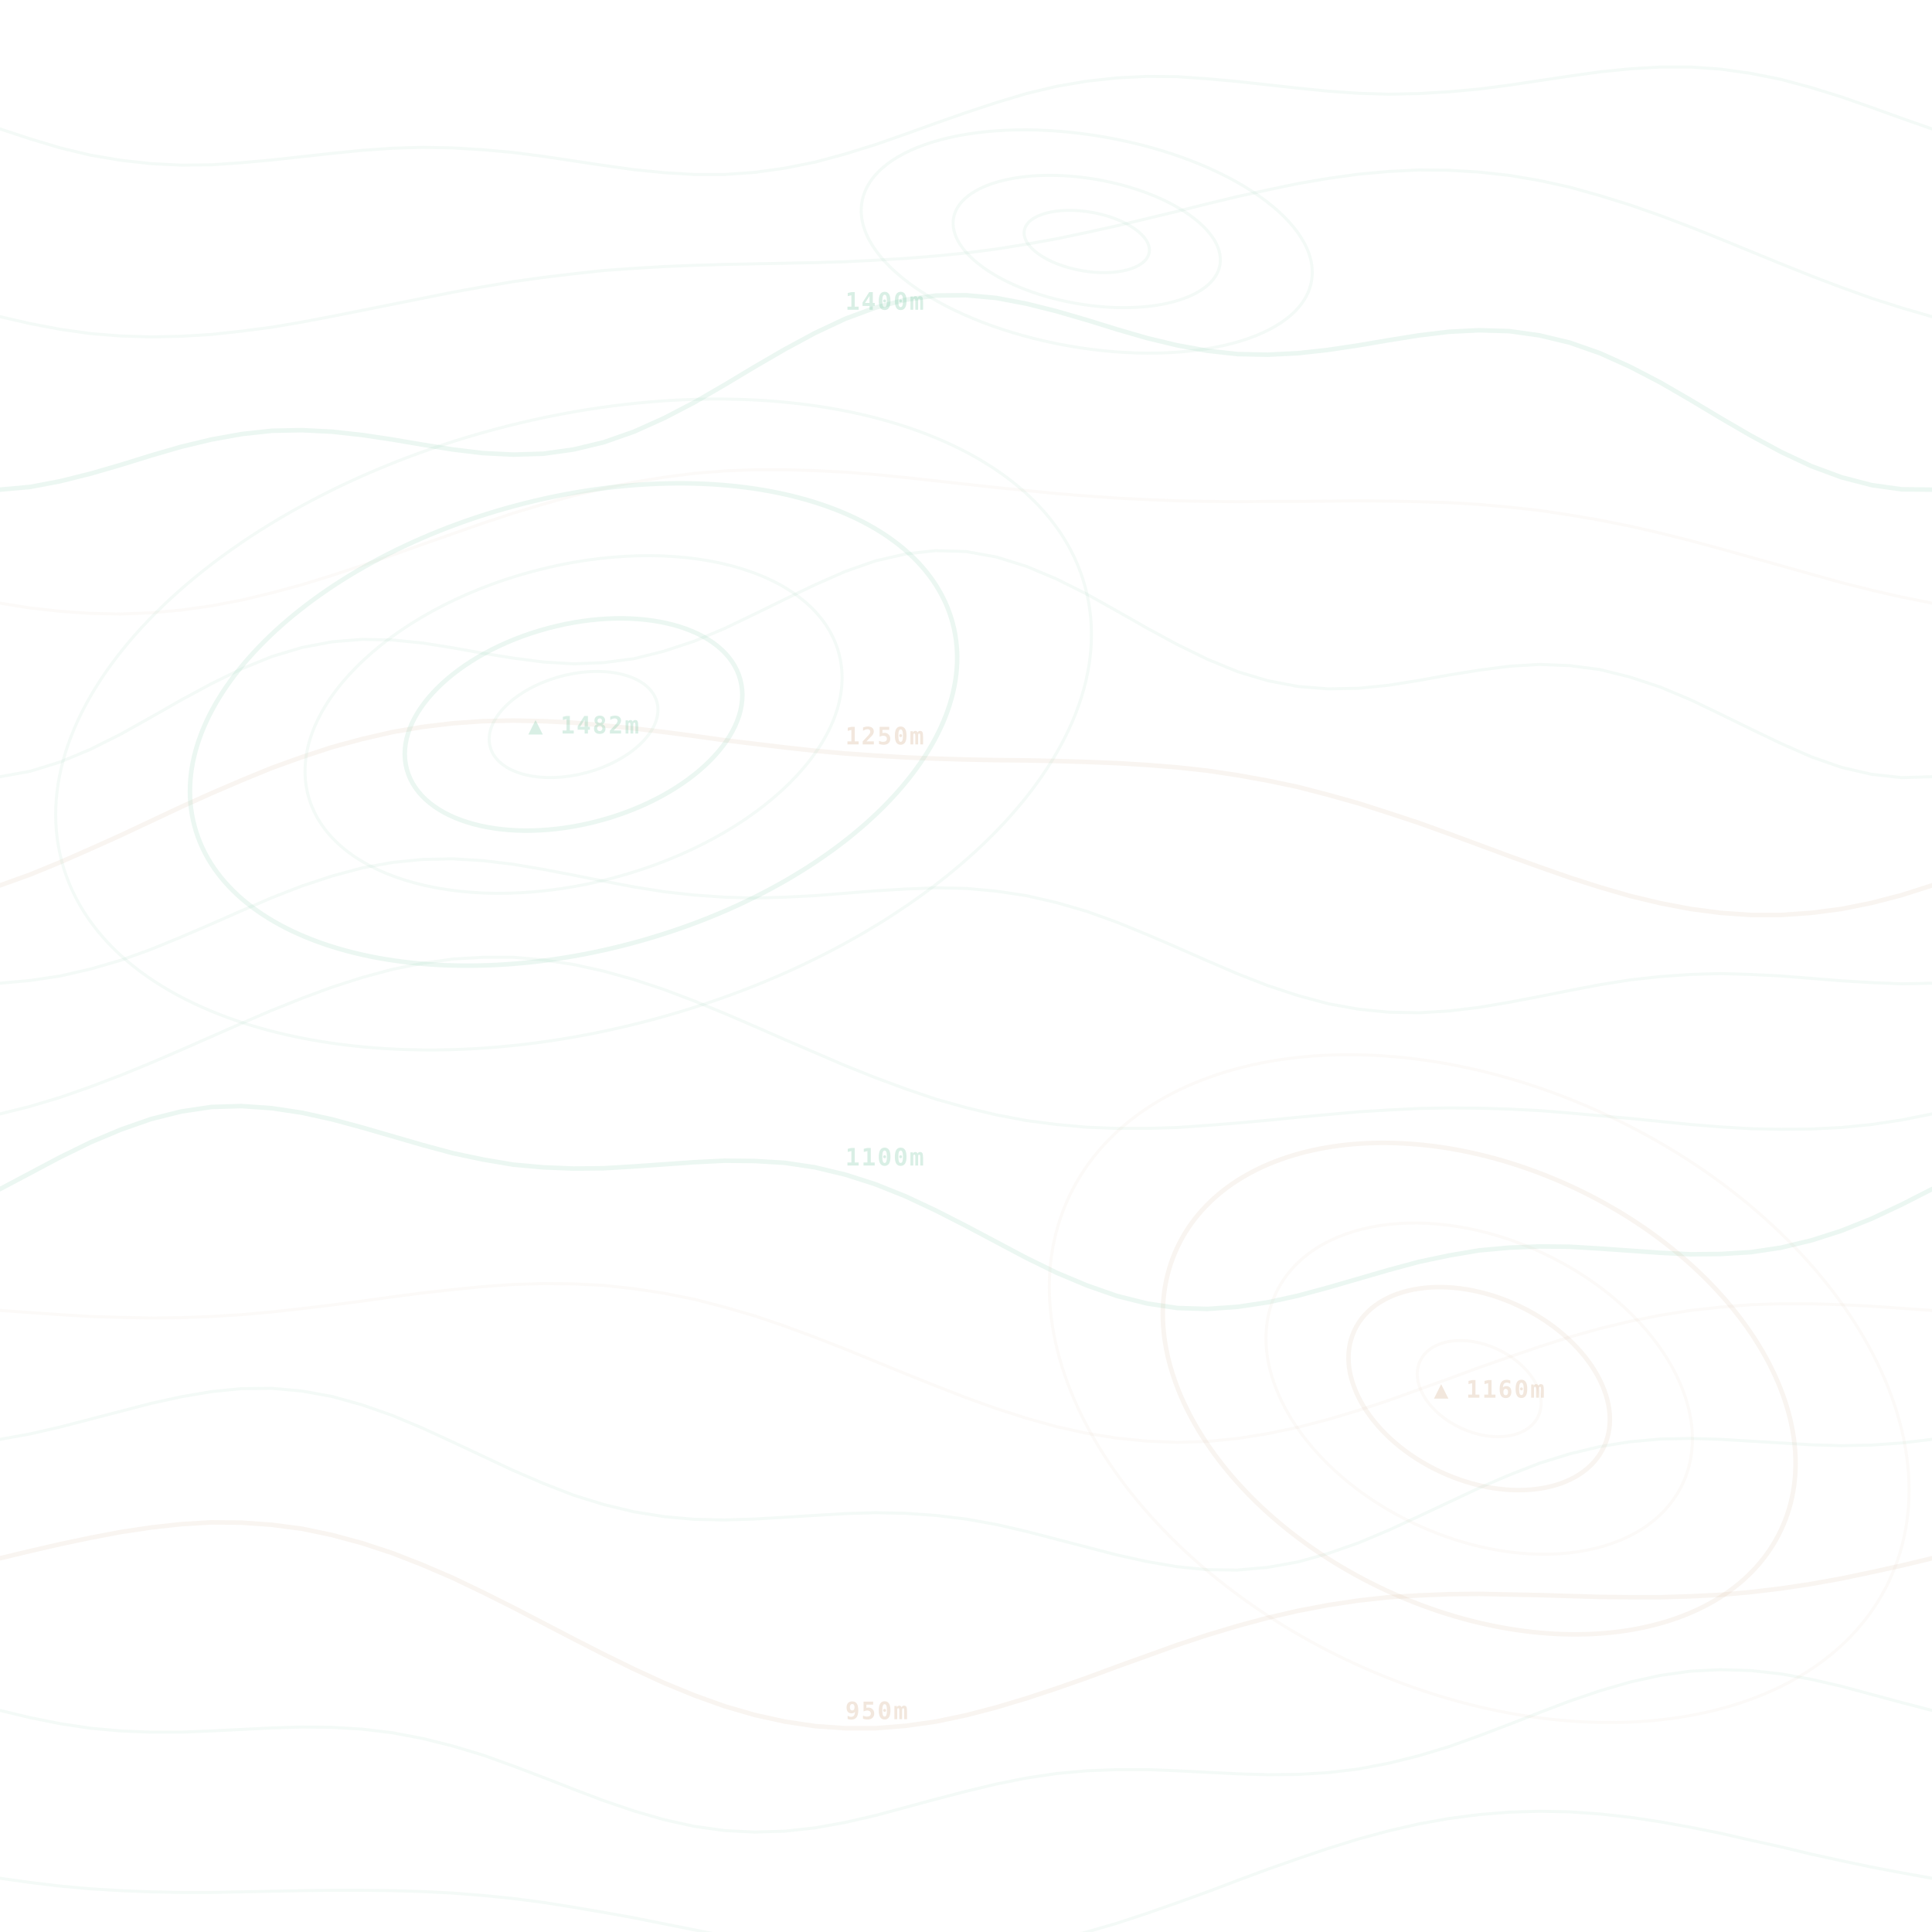
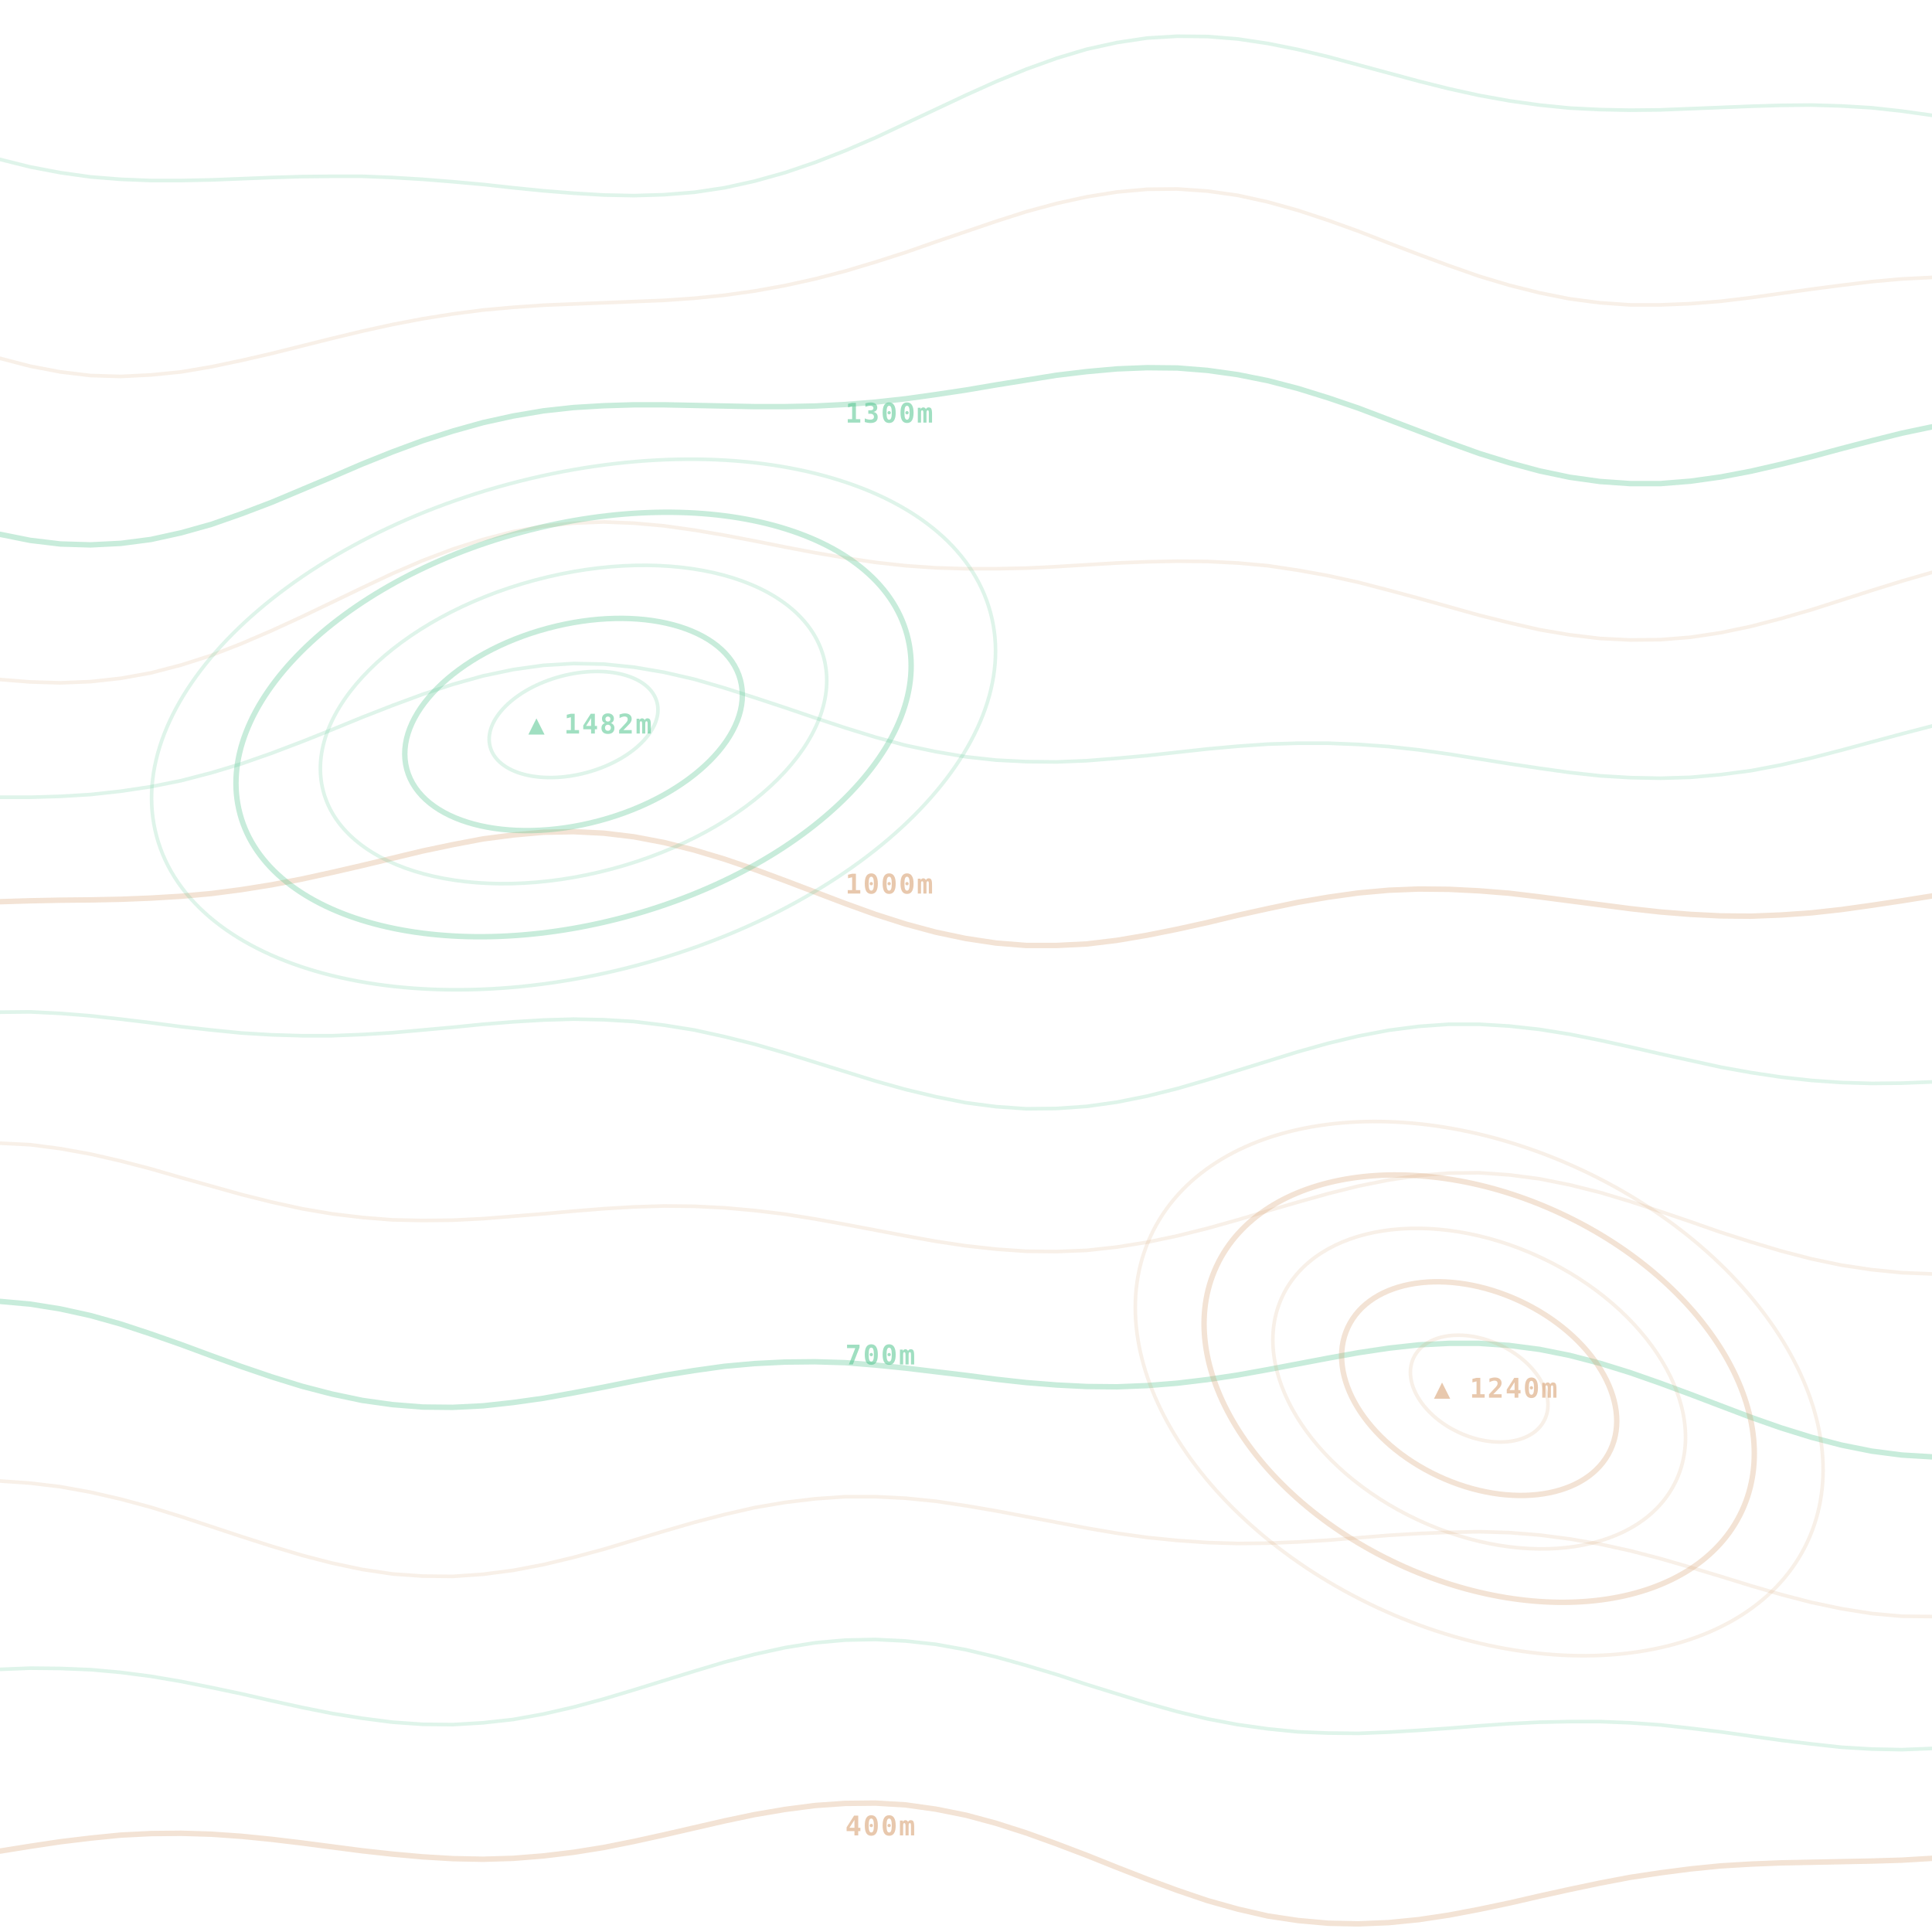
<svg xmlns="http://www.w3.org/2000/svg" width="640" height="640" viewBox="0 0 640 640">
  <defs>
    <style>
-     .dg { fill:none; stroke:rgba(82,183,136,0.065); stroke-width:1.0; stroke-linecap:round; }
-     .dg-bold { fill:none; stroke:rgba(82,183,136,0.11); stroke-width:1.5; stroke-linecap:round; }
-     .de { fill:none; stroke:rgba(196,146,101,0.05); stroke-width:1.0; stroke-linecap:round; }
-     .de-bold { fill:none; stroke:rgba(196,146,101,0.09); stroke-width:1.5; stroke-linecap:round; }
-     .dtxt { font-family:'JetBrains Mono',monospace; font-size:8px; fill:rgba(82,183,136,0.22); font-weight:600; letter-spacing:0.5px; }
-     .dtxt-e { font-family:'JetBrains Mono',monospace; font-size:8px; fill:rgba(196,146,101,0.22); font-weight:600; letter-spacing:0.5px; }
+     .dg { fill:none; stroke:rgba(82,196,143,0.18); stroke-width:1.2; stroke-linecap:round; }
+     .dg-bold { fill:none; stroke:rgba(82,196,143,0.32); stroke-width:1.8; stroke-linecap:round; }
+     .de { fill:none; stroke:rgba(212,155,106,0.15); stroke-width:1.2; stroke-linecap:round; }
+     .de-bold { fill:none; stroke:rgba(212,155,106,0.28); stroke-width:1.8; stroke-linecap:round; }
+     .dtxt { font-family:'JetBrains Mono',monospace; font-size:9px; fill:rgba(82,196,143,0.55); font-weight:700; letter-spacing:0.5px; }
+     .dtxt-e { font-family:'JetBrains Mono',monospace; font-size:9px; fill:rgba(212,155,106,0.55); font-weight:700; letter-spacing:0.5px; }
  </style>
  </defs>
-   <path class="dg" d="M 0.0,42.7 10.0,46.0 20.0,49.0 30.0,51.4 40.0,53.1 50.0,54.2 60.0,54.7 70.0,54.6 80.0,53.9 90.0,53.0 100.0,51.9 110.0,50.8 120.0,49.8 130.0,49.1 140.0,48.8 150.0,49.0 160.0,49.6 170.0,50.5 180.0,51.8 190.0,53.3 200.0,54.8 210.0,56.2 220.0,57.2 230.0,57.8 240.0,57.8 250.0,57.1 260.0,55.7 270.0,53.7 280.0,51.0 290.0,47.9 300.0,44.4 310.0,40.8 320.0,37.3 330.0,34.0 340.0,31.0 350.0,28.6 360.0,26.9 370.0,25.8 380.0,25.3 390.0,25.4 400.0,26.1 410.0,27.0 420.0,28.1 430.0,29.2 440.0,30.2 450.0,30.9 460.0,31.2 470.0,31.0 480.0,30.4 490.0,29.5 500.0,28.2 510.0,26.7 520.0,25.2 530.0,23.8 540.0,22.8 550.0,22.2 560.0,22.2 570.0,22.9 580.0,24.3 590.0,26.3 600.0,29.0 610.0,32.1 620.0,35.6 630.0,39.2 640.0,42.7" />
-   <path class="dg" d="M 0.0,104.9 10.0,107.2 20.0,109.1 30.0,110.5 40.0,111.3 50.0,111.6 60.0,111.4 70.0,110.8 80.0,109.7 90.0,108.4 100.0,106.7 110.0,104.8 120.0,102.8 130.0,100.8 140.0,98.8 150.0,96.8 160.0,95.0 170.0,93.3 180.0,91.9 190.0,90.7 200.0,89.6 210.0,88.9 220.0,88.3 230.0,87.9 240.0,87.6 250.0,87.4 260.0,87.2 270.0,87.0 280.0,86.7 290.0,86.2 300.0,85.6 310.0,84.8 320.0,83.8 330.0,82.5 340.0,80.9 350.0,79.1 360.0,77.0 370.0,74.8 380.0,72.4 390.0,70.0 400.0,67.5 410.0,65.1 420.0,62.9 430.0,60.8 440.0,59.1 450.0,57.7 460.0,56.8 470.0,56.3 480.0,56.4 490.0,57.0 500.0,58.1 510.0,59.8 520.0,62.0 530.0,64.8 540.0,67.9 550.0,71.4 560.0,75.2 570.0,79.2 580.0,83.3 590.0,87.4 600.0,91.4 610.0,95.2 620.0,98.8 630.0,102.0 640.0,104.9" />
-   <path class="dg-bold" d="M 0.0,162.2 10.0,161.3 20.0,159.4 30.0,156.9 40.0,154.0 50.0,150.9 60.0,148.0 70.0,145.6 80.0,143.8 90.0,142.7 100.0,142.5 110.0,143.0 120.0,144.1 130.0,145.6 140.0,147.3 150.0,148.9 160.0,150.1 170.0,150.6 180.0,150.3 190.0,148.9 200.0,146.5 210.0,143.0 220.0,138.5 230.0,133.3 240.0,127.5 250.0,121.5 260.0,115.7 270.0,110.3 280.0,105.6 290.0,101.9 300.0,99.3 310.0,97.9 320.0,97.8 330.0,98.7 340.0,100.6 350.0,103.1 360.0,106.0 370.0,109.1 380.0,112.0 390.0,114.4 400.0,116.2 410.0,117.3 420.0,117.5 430.0,117.0 440.0,115.9 450.0,114.4 460.0,112.7 470.0,111.1 480.0,109.9 490.0,109.4 500.0,109.7 510.0,111.1 520.0,113.5 530.0,117.0 540.0,121.5 550.0,126.7 560.0,132.5 570.0,138.5 580.0,144.3 590.0,149.7 600.0,154.4 610.0,158.1 620.0,160.7 630.0,162.1 640.0,162.2" />
-   <text class="dtxt" x="280.0" y="102.6">1400m</text>
-   <path class="de" d="M 0.0,199.8 10.0,201.4 20.0,202.5 30.0,203.2 40.0,203.4 50.0,203.0 60.0,202.1 70.0,200.7 80.0,198.8 90.0,196.4 100.0,193.7 110.0,190.6 120.0,187.3 130.0,183.9 140.0,180.3 150.0,176.8 160.0,173.3 170.0,170.0 180.0,167.0 190.0,164.2 200.0,161.8 210.0,159.7 220.0,158.1 230.0,156.8 240.0,156.0 250.0,155.6 260.0,155.6 270.0,155.9 280.0,156.4 290.0,157.2 300.0,158.2 310.0,159.3 320.0,160.4 330.0,161.5 340.0,162.5 350.0,163.5 360.0,164.3 370.0,165.0 380.0,165.5 390.0,165.9 400.0,166.1 410.0,166.2 420.0,166.1 430.0,166.1 440.0,166.0 450.0,165.9 460.0,166.0 470.0,166.2 480.0,166.5 490.0,167.1 500.0,168.0 510.0,169.1 520.0,170.6 530.0,172.3 540.0,174.3 550.0,176.6 560.0,179.1 570.0,181.8 580.0,184.6 590.0,187.4 600.0,190.2 610.0,193.0 620.0,195.5 630.0,197.8 640.0,199.8" />
-   <path class="dg" d="M 0.0,257.3 10.0,255.5 20.0,252.4 30.0,248.2 40.0,243.2 50.0,237.6 60.0,231.9 70.0,226.5 80.0,221.6 90.0,217.5 100.0,214.5 110.0,212.6 120.0,211.8 130.0,212.0 140.0,213.0 150.0,214.6 160.0,216.4 170.0,218.0 180.0,219.3 190.0,219.9 200.0,219.5 210.0,218.2 220.0,215.7 230.0,212.4 240.0,208.2 250.0,203.4 260.0,198.5 270.0,193.7 280.0,189.3 290.0,185.8 300.0,183.5 310.0,182.4 320.0,182.7 330.0,184.5 340.0,187.6 350.0,191.8 360.0,196.8 370.0,202.4 380.0,208.1 390.0,213.5 400.0,218.4 410.0,222.5 420.0,225.5 430.0,227.4 440.0,228.2 450.0,228.0 460.0,227.0 470.0,225.4 480.0,223.6 490.0,222.0 500.0,220.7 510.0,220.1 520.0,220.5 530.0,221.8 540.0,224.3 550.0,227.6 560.0,231.8 570.0,236.6 580.0,241.5 590.0,246.3 600.0,250.7 610.0,254.2 620.0,256.5 630.0,257.6 640.0,257.3" />
-   <path class="de-bold" d="M 0.0,293.3 10.0,289.7 20.0,285.6 30.0,281.2 40.0,276.7 50.0,272.0 60.0,267.3 70.0,262.8 80.0,258.5 90.0,254.4 100.0,250.8 110.0,247.5 120.0,244.8 130.0,242.5 140.0,240.8 150.0,239.6 160.0,238.9 170.0,238.7 180.0,238.9 190.0,239.4 200.0,240.3 210.0,241.3 220.0,242.5 230.0,243.8 240.0,245.2 250.0,246.4 260.0,247.6 270.0,248.7 280.0,249.6 290.0,250.3 300.0,250.9 310.0,251.3 320.0,251.6 330.0,251.8 340.0,251.9 350.0,252.1 360.0,252.4 370.0,252.8 380.0,253.4 390.0,254.2 400.0,255.3 410.0,256.8 420.0,258.6 430.0,260.7 440.0,263.3 450.0,266.1 460.0,269.3 470.0,272.6 480.0,276.2 490.0,279.9 500.0,283.6 510.0,287.2 520.0,290.7 530.0,293.9 540.0,296.8 550.0,299.2 560.0,301.1 570.0,302.4 580.0,303.1 590.0,303.1 600.0,302.4 610.0,301.1 620.0,299.1 630.0,296.5 640.0,293.3" />
-   <text class="dtxt-e" x="280.0" y="246.6">1250m</text>
-   <path class="dg" d="M 0.0,325.7 10.0,324.8 20.0,323.3 30.0,321.0 40.0,318.1 50.0,314.5 60.0,310.4 70.0,306.1 80.0,301.7 90.0,297.4 100.0,293.5 110.0,290.2 120.0,287.5 130.0,285.7 140.0,284.7 150.0,284.5 160.0,285.1 170.0,286.3 180.0,288.0 190.0,289.9 200.0,291.9 210.0,293.8 220.0,295.4 230.0,296.5 240.0,297.2 250.0,297.5 260.0,297.2 270.0,296.7 280.0,295.9 290.0,295.1 300.0,294.5 310.0,294.1 320.0,294.3 330.0,295.2 340.0,296.7 350.0,299.0 360.0,301.9 370.0,305.5 380.0,309.6 390.0,313.9 400.0,318.3 410.0,322.6 420.0,326.5 430.0,329.8 440.0,332.5 450.0,334.3 460.0,335.3 470.0,335.5 480.0,334.9 490.0,333.7 500.0,332.0 510.0,330.1 520.0,328.1 530.0,326.2 540.0,324.6 550.0,323.5 560.0,322.8 570.0,322.5 580.0,322.8 590.0,323.3 600.0,324.1 610.0,324.9 620.0,325.5 630.0,325.9 640.0,325.7" />
-   <path class="dg" d="M 0.0,369.0 10.0,366.5 20.0,363.5 30.0,360.0 40.0,356.2 50.0,352.1 60.0,347.8 70.0,343.4 80.0,339.0 90.0,334.7 100.0,330.7 110.0,327.0 120.0,323.8 130.0,321.1 140.0,319.1 150.0,317.7 160.0,317.1 170.0,317.1 180.0,318.0 190.0,319.5 200.0,321.7 210.0,324.5 220.0,327.8 230.0,331.6 240.0,335.7 250.0,340.0 260.0,344.4 270.0,348.7 280.0,353.0 290.0,357.0 300.0,360.7 310.0,364.1 320.0,366.9 330.0,369.3 340.0,371.2 350.0,372.5 360.0,373.4 370.0,373.8 380.0,373.8 390.0,373.5 400.0,372.8 410.0,372.0 420.0,371.1 430.0,370.1 440.0,369.2 450.0,368.3 460.0,367.7 470.0,367.2 480.0,367.0 490.0,367.1 500.0,367.4 510.0,367.9 520.0,368.7 530.0,369.6 540.0,370.5 550.0,371.5 560.0,372.5 570.0,373.3 580.0,373.9 590.0,374.1 600.0,374.0 610.0,373.5 620.0,372.5 630.0,371.0 640.0,369.0" />
-   <path class="dg-bold" d="M 0.0,393.9 10.0,388.6 20.0,383.3 30.0,378.4 40.0,374.2 50.0,370.7 60.0,368.2 70.0,366.7 80.0,366.4 90.0,367.1 100.0,368.6 110.0,370.8 120.0,373.5 130.0,376.4 140.0,379.3 150.0,382.0 160.0,384.1 170.0,385.8 180.0,386.7 190.0,387.1 200.0,387.0 210.0,386.4 220.0,385.7 230.0,385.0 240.0,384.5 250.0,384.6 260.0,385.2 270.0,386.7 280.0,389.1 290.0,392.3 300.0,396.3 310.0,401.0 320.0,406.1 330.0,411.4 340.0,416.7 350.0,421.6 360.0,425.8 370.0,429.3 380.0,431.8 390.0,433.3 400.0,433.6 410.0,432.9 420.0,431.4 430.0,429.2 440.0,426.5 450.0,423.6 460.0,420.7 470.0,418.0 480.0,415.9 490.0,414.2 500.0,413.3 510.0,412.9 520.0,413.0 530.0,413.6 540.0,414.3 550.0,415.0 560.0,415.5 570.0,415.4 580.0,414.8 590.0,413.3 600.0,410.9 610.0,407.7 620.0,403.7 630.0,399.0 640.0,393.9" />
-   <text class="dtxt" x="280.0" y="386.1">1100m</text>
-   <path class="de" d="M 0.0,434.1 10.0,434.8 20.0,435.5 30.0,436.1 40.0,436.4 50.0,436.6 60.0,436.5 70.0,436.1 80.0,435.5 90.0,434.6 100.0,433.5 110.0,432.3 120.0,431.0 130.0,429.6 140.0,428.3 150.0,427.2 160.0,426.2 170.0,425.5 180.0,425.2 190.0,425.3 200.0,425.8 210.0,426.9 220.0,428.4 230.0,430.4 240.0,433.0 250.0,435.9 260.0,439.3 270.0,443.0 280.0,446.9 290.0,451.0 300.0,455.1 310.0,459.1 320.0,463.0 330.0,466.6 340.0,469.8 350.0,472.6 360.0,474.8 370.0,476.4 380.0,477.4 390.0,477.8 400.0,477.5 410.0,476.5 420.0,474.9 430.0,472.8 440.0,470.2 450.0,467.2 460.0,463.9 470.0,460.3 480.0,456.7 490.0,453.0 500.0,449.5 510.0,446.1 520.0,442.9 530.0,440.1 540.0,437.7 550.0,435.7 560.0,434.1 570.0,433.0 580.0,432.2 590.0,431.9 600.0,431.9 610.0,432.2 620.0,432.7 630.0,433.4 640.0,434.1" />
-   <path class="dg" d="M 0.0,476.8 10.0,475.0 20.0,472.7 30.0,470.1 40.0,467.5 50.0,464.9 60.0,462.7 70.0,461.0 80.0,460.0 90.0,459.9 100.0,460.8 110.0,462.6 120.0,465.4 130.0,468.9 140.0,473.1 150.0,477.7 160.0,482.4 170.0,487.1 180.0,491.4 190.0,495.3 200.0,498.4 210.0,500.8 220.0,502.4 230.0,503.3 240.0,503.5 250.0,503.2 260.0,502.6 270.0,502.0 280.0,501.4 290.0,501.1 300.0,501.3 310.0,502.0 320.0,503.2 330.0,505.0 340.0,507.3 350.0,509.9 360.0,512.5 370.0,515.1 380.0,517.3 390.0,519.0 400.0,520.0 410.0,520.1 420.0,519.2 430.0,517.4 440.0,514.6 450.0,511.1 460.0,506.9 470.0,502.3 480.0,497.6 490.0,492.9 500.0,488.6 510.0,484.7 520.0,481.6 530.0,479.2 540.0,477.6 550.0,476.7 560.0,476.5 570.0,476.8 580.0,477.4 590.0,478.0 600.0,478.6 610.0,478.9 620.0,478.7 630.0,478.0 640.0,476.8" />
-   <path class="de-bold" d="M 0.0,516.2 10.0,513.8 20.0,511.5 30.0,509.4 40.0,507.5 50.0,506.0 60.0,504.9 70.0,504.3 80.0,504.4 90.0,505.1 100.0,506.4 110.0,508.5 120.0,511.2 130.0,514.5 140.0,518.4 150.0,522.7 160.0,527.5 170.0,532.5 180.0,537.7 190.0,542.9 200.0,548.0 210.0,552.9 220.0,557.5 230.0,561.6 240.0,565.2 250.0,568.1 260.0,570.3 270.0,571.8 280.0,572.5 290.0,572.5 300.0,571.7 310.0,570.3 320.0,568.2 330.0,565.6 340.0,562.6 350.0,559.3 360.0,555.8 370.0,552.1 380.0,548.5 390.0,544.9 400.0,541.6 410.0,538.6 420.0,535.9 430.0,533.6 440.0,531.7 450.0,530.2 460.0,529.1 470.0,528.5 480.0,528.1 490.0,528.0 500.0,528.2 510.0,528.4 520.0,528.7 530.0,529.0 540.0,529.1 550.0,529.1 560.0,528.8 570.0,528.3 580.0,527.4 590.0,526.2 600.0,524.7 610.0,522.9 620.0,520.8 630.0,518.6 640.0,516.2" />
-   <text class="dtxt-e" x="280.0" y="569.5">950m</text>
-   <path class="dg" d="M 0.0,566.6 10.0,569.0 20.0,571.0 30.0,572.5 40.0,573.4 50.0,573.8 60.0,573.8 70.0,573.4 80.0,572.9 90.0,572.4 100.0,572.1 110.0,572.2 120.0,572.8 130.0,574.0 140.0,575.9 150.0,578.4 160.0,581.4 170.0,585.0 180.0,588.8 190.0,592.7 200.0,596.5 210.0,599.9 220.0,602.8 230.0,605.0 240.0,606.4 250.0,606.9 260.0,606.6 270.0,605.5 280.0,603.7 290.0,601.4 300.0,598.7 310.0,596.0 320.0,593.4 330.0,591.0 340.0,589.0 350.0,587.5 360.0,586.6 370.0,586.2 380.0,586.2 390.0,586.6 400.0,587.1 410.0,587.6 420.0,587.9 430.0,587.8 440.0,587.2 450.0,586.0 460.0,584.1 470.0,581.6 480.0,578.6 490.0,575.0 500.0,571.2 510.0,567.3 520.0,563.5 530.0,560.1 540.0,557.2 550.0,555.0 560.0,553.6 570.0,553.1 580.0,553.4 590.0,554.5 600.0,556.3 610.0,558.6 620.0,561.3 630.0,564.0 640.0,566.6" />
-   <path class="dg" d="M 0.0,622.2 10.0,623.6 20.0,624.8 30.0,625.7 40.0,626.3 50.0,626.7 60.0,626.9 70.0,626.9 80.0,626.7 90.0,626.5 100.0,626.3 110.0,626.2 120.0,626.2 130.0,626.3 140.0,626.6 150.0,627.1 160.0,627.9 170.0,628.9 180.0,630.2 190.0,631.8 200.0,633.5 210.0,635.3 220.0,637.3 230.0,639.3 240.0,641.3 250.0,643.2 260.0,644.8 270.0,646.3 280.0,647.4 290.0,648.1 300.0,648.4 310.0,648.2 320.0,647.6 330.0,646.4 340.0,644.7 350.0,642.6 360.0,640.0 370.0,637.1 380.0,633.8 390.0,630.3 400.0,626.7 410.0,622.9 420.0,619.2 430.0,615.7 440.0,612.3 450.0,609.2 460.0,606.5 470.0,604.2 480.0,602.4 490.0,601.1 500.0,600.3 510.0,600.0 520.0,600.2 530.0,600.9 540.0,602.0 550.0,603.5 560.0,605.3 570.0,607.3 580.0,609.6 590.0,611.8 600.0,614.2 610.0,616.4 620.0,618.5 630.0,620.4 640.0,622.2" />
+   <path class="dg" d="M 0,52.8 10,55.3 20,57.2 30,58.6 40,59.4 50,59.8 60,59.8 70,59.6 80,59.2 90,58.8 100,58.5 110,58.4 120,58.4 130,58.8 140,59.4 150,60.2 160,61.1 170,62.2 180,63.2 190,64.0 200,64.6 210,64.8 220,64.5 230,63.7 240,62.2 250,60.0 260,57.2 270,53.8 280,49.9 290,45.6 300,40.9 310,36.2 320,31.5 330,27.0 340,22.9 350,19.3 360,16.3 370,14.1 380,12.6 390,12.0 400,12.1 410,12.9 420,14.4 430,16.4 440,18.8 450,21.5 460,24.2 470,26.9 480,29.4 490,31.6 500,33.4 510,34.8 520,35.8 530,36.3 540,36.5 550,36.4 560,36.0 570,35.6 580,35.2 590,34.9 600,34.8 610,35.1 620,35.7 630,36.8 640,38.2" />
+   <path class="de" d="M 0,118.7 10,121.3 20,123.2 30,124.4 40,124.7 50,124.2 60,123.2 70,121.5 80,119.4 90,117.1 100,114.6 110,112.1 120,109.7 130,107.5 140,105.6 150,104.0 160,102.7 170,101.8 180,101.1 190,100.7 200,100.3 210,99.9 220,99.5 230,98.8 240,97.8 250,96.4 260,94.6 270,92.4 280,89.8 290,86.8 300,83.6 310,80.1 320,76.7 330,73.3 340,70.1 350,67.4 360,65.2 370,63.6 380,62.7 390,62.6 400,63.3 410,64.7 420,66.9 430,69.7 440,73.0 450,76.6 460,80.5 470,84.3 480,88.0 490,91.5 500,94.5 510,97.0 520,99.0 530,100.3 540,101.0 550,101.0 560,100.6 570,99.8 580,98.6 590,97.2 600,95.8 610,94.5 620,93.3 630,92.4 640,91.9" />
+   <path class="dg-bold" d="M 0,177.0 10,179.0 20,180.2 30,180.5 40,180.0 50,178.7 60,176.5 70,173.7 80,170.2 90,166.4 100,162.2 110,158.0 120,153.7 130,149.7 140,146.0 150,142.8 160,140.0 170,137.8 180,136.1 190,135.0 200,134.4 210,134.1 220,134.1 230,134.3 240,134.5 250,134.7 260,134.7 270,134.5 280,134.0 290,133.2 300,132.1 310,130.7 320,129.2 330,127.5 340,125.9 350,124.3 360,123.1 370,122.2 380,121.8 390,121.9 400,122.7 410,124.1 420,126.1 430,128.7 440,131.8 450,135.2 460,139.0 470,142.8 480,146.6 490,150.2 500,153.3 510,156.0 520,158.1 530,159.5 540,160.2 550,160.2 560,159.4 570,158.0 580,156.1 590,153.8 600,151.3 610,148.6 620,146.0 630,143.5 640,141.4" />
+   <text class="dtxt" x="280.0" y="140">1300m</text>
+   <path class="de" d="M 0,225.1 10,225.9 20,226.2 30,225.8 40,224.7 50,222.9 60,220.3 70,217.1 80,213.2 90,208.9 100,204.3 110,199.5 120,194.7 130,190.0 140,185.7 150,181.9 160,178.7 170,176.1 180,174.3 190,173.3 200,172.9 210,173.3 220,174.2 230,175.6 240,177.3 250,179.2 260,181.2 270,183.1 280,184.8 290,186.3 300,187.4 310,188.1 320,188.4 330,188.4 340,188.2 350,187.7 360,187.1 370,186.5 380,186.1 390,185.9 400,186.0 410,186.5 420,187.4 430,188.9 440,190.7 450,192.9 460,195.5 470,198.2 480,201.0 490,203.8 500,206.3 510,208.6 520,210.3 530,211.5 540,212.0 550,211.9 560,211.1 570,209.6 580,207.5 590,204.9 600,202.0 610,198.8 620,195.6 630,192.5 640,189.6" />
+   <path class="dg" d="M 0,264.1 10,264.1 20,263.8 30,263.2 40,262.1 50,260.6 60,258.6 70,256.0 80,253.0 90,249.5 100,245.7 110,241.7 120,237.6 130,233.7 140,230.0 150,226.7 160,223.9 170,221.8 180,220.4 190,219.8 200,220.0 210,221.0 220,222.7 230,225.0 240,227.9 250,231.1 260,234.4 270,237.8 280,241.1 290,244.2 300,246.9 310,249.0 320,250.7 330,251.8 340,252.3 350,252.4 360,252.0 370,251.2 380,250.3 390,249.2 400,248.1 410,247.2 420,246.5 430,246.2 440,246.2 450,246.6 460,247.3 470,248.4 480,249.8 490,251.4 500,253.0 510,254.5 520,255.9 530,257.0 540,257.6 550,257.8 560,257.5 570,256.6 580,255.3 590,253.4 600,251.1 610,248.5 620,245.8 630,243.1 640,240.5" />
+   <path class="de-bold" d="M 0,298.7 10,298.4 20,298.2 30,298.1 40,297.9 50,297.5 60,296.9 70,296.0 80,294.7 90,293.1 100,291.2 110,289.0 120,286.7 130,284.3 140,281.9 150,279.8 160,277.9 170,276.6 180,275.7 190,275.5 200,276.0 210,277.2 220,279.1 230,281.6 240,284.6 250,288.0 260,291.7 270,295.5 280,299.3 290,302.9 300,306.1 310,308.8 320,310.9 330,312.4 340,313.2 350,313.2 360,312.7 370,311.5 380,309.8 390,307.8 400,305.6 410,303.2 420,301.0 430,298.9 440,297.2 450,295.8 460,294.9 470,294.5 480,294.6 490,295.1 500,295.9 510,297.1 520,298.4 530,299.7 540,301.0 550,302.1 560,302.9 570,303.4 580,303.5 590,303.1 600,302.4 610,301.3 620,299.9 630,298.4 640,296.8" />
+   <text class="dtxt-e" x="280.0" y="296">1000m</text>
+   <path class="dg" d="M 0,335.3 10,335.2 20,335.7 30,336.5 40,337.6 50,338.8 60,340.1 70,341.2 80,342.2 90,342.8 100,343.1 110,343.1 120,342.7 130,342.1 140,341.2 150,340.3 160,339.3 170,338.5 180,337.9 190,337.6 200,337.8 210,338.4 220,339.6 230,341.2 240,343.4 250,345.9 260,348.8 270,351.9 280,355.0 290,358.1 300,360.9 310,363.3 320,365.3 330,366.6 340,367.3 350,367.2 360,366.5 370,365.1 380,363.1 390,360.6 400,357.7 410,354.6 420,351.5 430,348.4 440,345.6 450,343.2 460,341.3 470,340.0 480,339.3 490,339.3 500,339.9 510,341.0 520,342.6 530,344.6 540,346.8 550,349.1 560,351.3 570,353.5 580,355.3 590,356.8 600,357.9 610,358.6 620,358.9 630,358.8 640,358.4" />
+   <path class="de" d="M 0,378.7 10,379.2 20,380.5 30,382.3 40,384.6 50,387.2 60,390.1 70,392.9 80,395.7 90,398.2 100,400.4 110,402.1 120,403.3 130,404.1 140,404.3 150,404.2 160,403.7 170,402.9 180,402.1 190,401.2 200,400.4 210,399.8 220,399.5 230,399.6 240,400.1 250,401.0 260,402.2 270,403.8 280,405.6 290,407.5 300,409.4 310,411.2 320,412.7 330,413.8 340,414.5 350,414.6 360,414.2 370,413.1 380,411.5 390,409.4 400,406.9 410,404.1 420,401.1 430,398.2 440,395.4 450,392.9 460,390.9 470,389.4 480,388.6 490,388.5 500,389.2 510,390.5 520,392.5 530,395.0 540,398.0 550,401.3 560,404.7 570,408.2 580,411.4 590,414.4 600,417.0 610,419.1 620,420.6 630,421.6 640,422.0" />
+   <path class="dg-bold" d="M 0,431.1 10,432.0 20,433.6 30,435.8 40,438.6 50,441.9 60,445.4 70,449.1 80,452.7 90,456.1 100,459.2 110,461.8 120,463.9 130,465.3 140,466.1 150,466.2 160,465.7 170,464.6 180,463.2 190,461.4 200,459.5 210,457.5 220,455.6 230,454.0 240,452.6 250,451.7 260,451.2 270,451.1 280,451.4 290,452.2 300,453.2 310,454.4 320,455.6 330,456.9 340,458.0 350,458.8 360,459.3 370,459.4 380,459.0 390,458.2 400,457.0 410,455.5 420,453.7 430,451.8 440,449.9 450,448.1 460,446.6 470,445.5 480,445.0 490,445.0 500,445.7 510,447.0 520,449.0 530,451.6 540,454.7 550,458.2 560,461.9 570,465.7 580,469.5 590,473.0 600,476.1 610,478.7 620,480.7 630,482.0 640,482.6" />
+   <text class="dtxt" x="280.0" y="452">700m</text>
+   <path class="de" d="M 0,490.6 10,491.3 20,492.5 30,494.3 40,496.6 50,499.3 60,502.4 70,505.7 80,509.0 90,512.2 100,515.2 110,517.8 120,519.9 130,521.4 140,522.1 150,522.2 160,521.5 170,520.2 180,518.3 190,515.9 200,513.2 210,510.2 220,507.2 230,504.3 240,501.7 250,499.4 260,497.7 270,496.5 280,495.8 290,495.8 300,496.3 310,497.3 320,498.8 330,500.5 340,502.4 350,504.3 360,506.2 370,507.9 380,509.3 390,510.3 400,511.0 410,511.3 420,511.2 430,510.8 440,510.2 450,509.4 460,508.6 470,508.0 480,507.6 490,507.4 500,507.7 510,508.5 520,509.8 530,511.5 540,513.7 550,516.3 560,519.2 570,522.2 580,525.3 590,528.2 600,530.8 610,532.9 620,534.5 630,535.4 640,535.5" />
+   <path class="dg" d="M 0,553.0 10,552.6 20,552.7 30,553.1 40,554.0 50,555.3 60,557.0 70,559.0 80,561.1 90,563.4 100,565.6 110,567.6 120,569.2 130,570.5 140,571.2 150,571.3 160,570.7 170,569.6 180,567.8 190,565.5 200,562.8 210,559.8 220,556.7 230,553.6 240,550.6 250,548.0 260,545.8 270,544.2 280,543.3 290,543.1 300,543.6 310,544.7 320,546.5 330,548.9 340,551.7 350,554.7 360,558.0 370,561.1 380,564.2 390,567.0 400,569.4 410,571.3 420,572.7 430,573.7 440,574.1 450,574.2 460,573.8 470,573.2 480,572.5 490,571.7 500,571.0 510,570.5 520,570.3 530,570.3 540,570.7 550,571.4 560,572.5 570,573.7 580,575.1 590,576.5 600,577.7 610,578.8 620,579.4 630,579.6 640,579.2" />
+   <path class="de-bold" d="M 0,613.2 10,611.6 20,610.1 30,608.9 40,607.9 50,607.4 60,607.3 70,607.6 80,608.3 90,609.3 100,610.5 110,611.8 120,613.1 130,614.2 140,615.1 150,615.7 160,615.9 170,615.6 180,614.8 190,613.6 200,612.0 210,610.0 220,607.8 230,605.5 240,603.2 250,601.1 260,599.4 270,598.1 280,597.4 290,597.3 300,597.9 310,599.3 320,601.3 330,604.0 340,607.2 350,610.8 360,614.6 370,618.6 380,622.5 390,626.2 400,629.6 410,632.4 420,634.7 430,636.2 440,637.1 450,637.3 460,636.9 470,635.9 480,634.4 490,632.5 500,630.4 510,628.1 520,625.9 530,623.8 540,621.9 550,620.4 560,619.1 570,618.1 580,617.5 590,617.1 600,616.9 610,616.7 620,616.5 630,616.2 640,615.6" />
+   <text class="dtxt-e" x="280.0" y="608">400m</text>
  <ellipse class="dg" cx="190" cy="240" rx="28.6" ry="16.5" transform="rotate(-15, 190, 240)" />
  <ellipse class="dg-bold" cx="190" cy="240" rx="57.2" ry="33.0" transform="rotate(-15, 190, 240)" />
-   <ellipse class="dg" cx="190" cy="240" rx="91.0" ry="52.5" transform="rotate(-15, 190, 240)" />
-   <ellipse class="dg-bold" cx="190" cy="240" rx="130.0" ry="75.0" transform="rotate(-15, 190, 240)" />
-   <ellipse class="dg" cx="190" cy="240" rx="175.5" ry="101.2" transform="rotate(-15, 190, 240)" />
+   <ellipse class="dg" cx="190" cy="240" rx="85.8" ry="49.5" transform="rotate(-15, 190, 240)" />
+   <ellipse class="dg-bold" cx="190" cy="240" rx="114.4" ry="66.0" transform="rotate(-15, 190, 240)" />
+   <ellipse class="dg" cx="190" cy="240" rx="143.0" ry="82.5" transform="rotate(-15, 190, 240)" />
  <text class="dtxt" x="175" y="243">▲ 1482m</text>
-   <ellipse class="de" cx="490" cy="460" rx="21.6" ry="14.4" transform="rotate(25, 490, 460)" />
-   <ellipse class="de-bold" cx="490" cy="460" rx="45.6" ry="30.4" transform="rotate(25, 490, 460)" />
-   <ellipse class="de" cx="490" cy="460" rx="74.4" ry="49.6" transform="rotate(25, 490, 460)" />
-   <ellipse class="de-bold" cx="490" cy="460" rx="110.4" ry="73.6" transform="rotate(25, 490, 460)" />
-   <ellipse class="de" cx="490" cy="460" rx="150.0" ry="100.0" transform="rotate(25, 490, 460)" />
-   <text class="dtxt-e" x="475" y="463">▲ 1160m</text>
-   <ellipse class="dg" cx="360" cy="80" rx="21.0" ry="9.8" transform="rotate(10, 360, 80)" />
-   <ellipse class="dg" cx="360" cy="80" rx="44.8" ry="20.8" transform="rotate(10, 360, 80)" />
-   <ellipse class="dg" cx="360" cy="80" rx="75.6" ry="35.1" transform="rotate(10, 360, 80)" />
+   <ellipse class="de" cx="490" cy="460" rx="24.0" ry="16.0" transform="rotate(25, 490, 460)" />
+   <ellipse class="de-bold" cx="490" cy="460" rx="48.0" ry="32.0" transform="rotate(25, 490, 460)" />
+   <ellipse class="de" cx="490" cy="460" rx="72.0" ry="48.0" transform="rotate(25, 490, 460)" />
+   <ellipse class="de-bold" cx="490" cy="460" rx="96.0" ry="64.0" transform="rotate(25, 490, 460)" />
+   <ellipse class="de" cx="490" cy="460" rx="120.0" ry="80.0" transform="rotate(25, 490, 460)" />
+   <text class="dtxt-e" x="475" y="463">▲ 1240m</text>
</svg>
